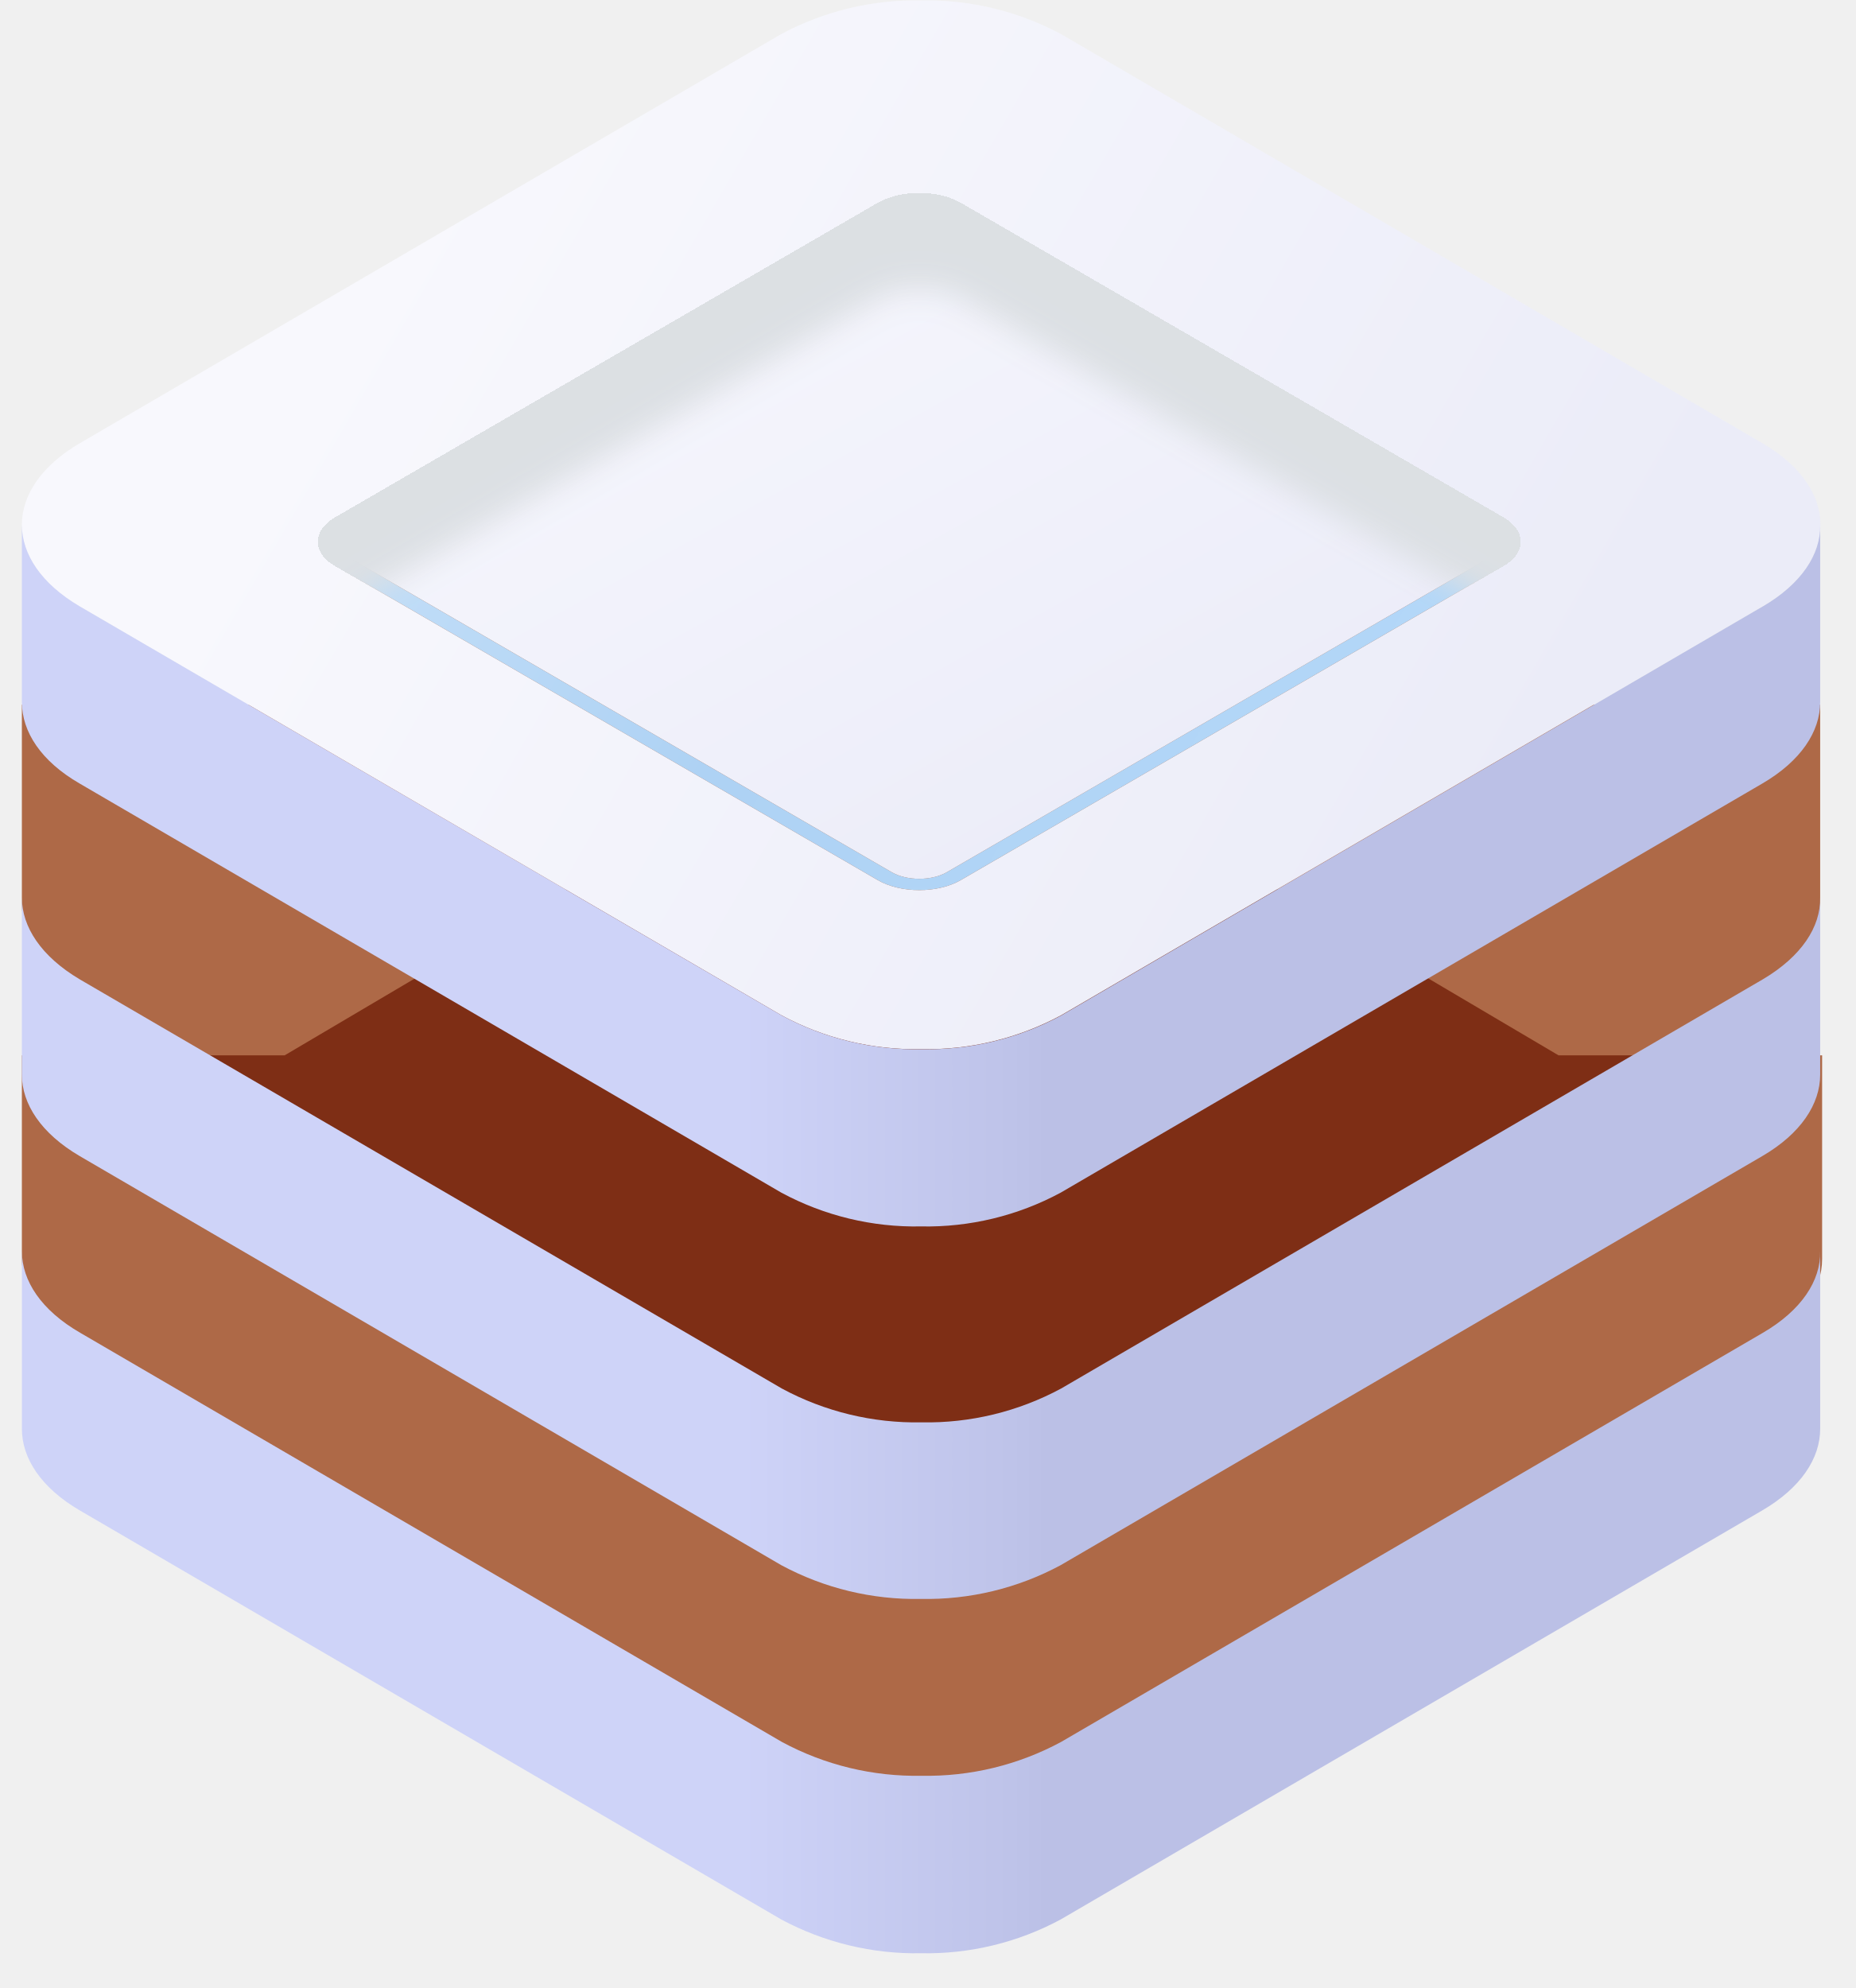
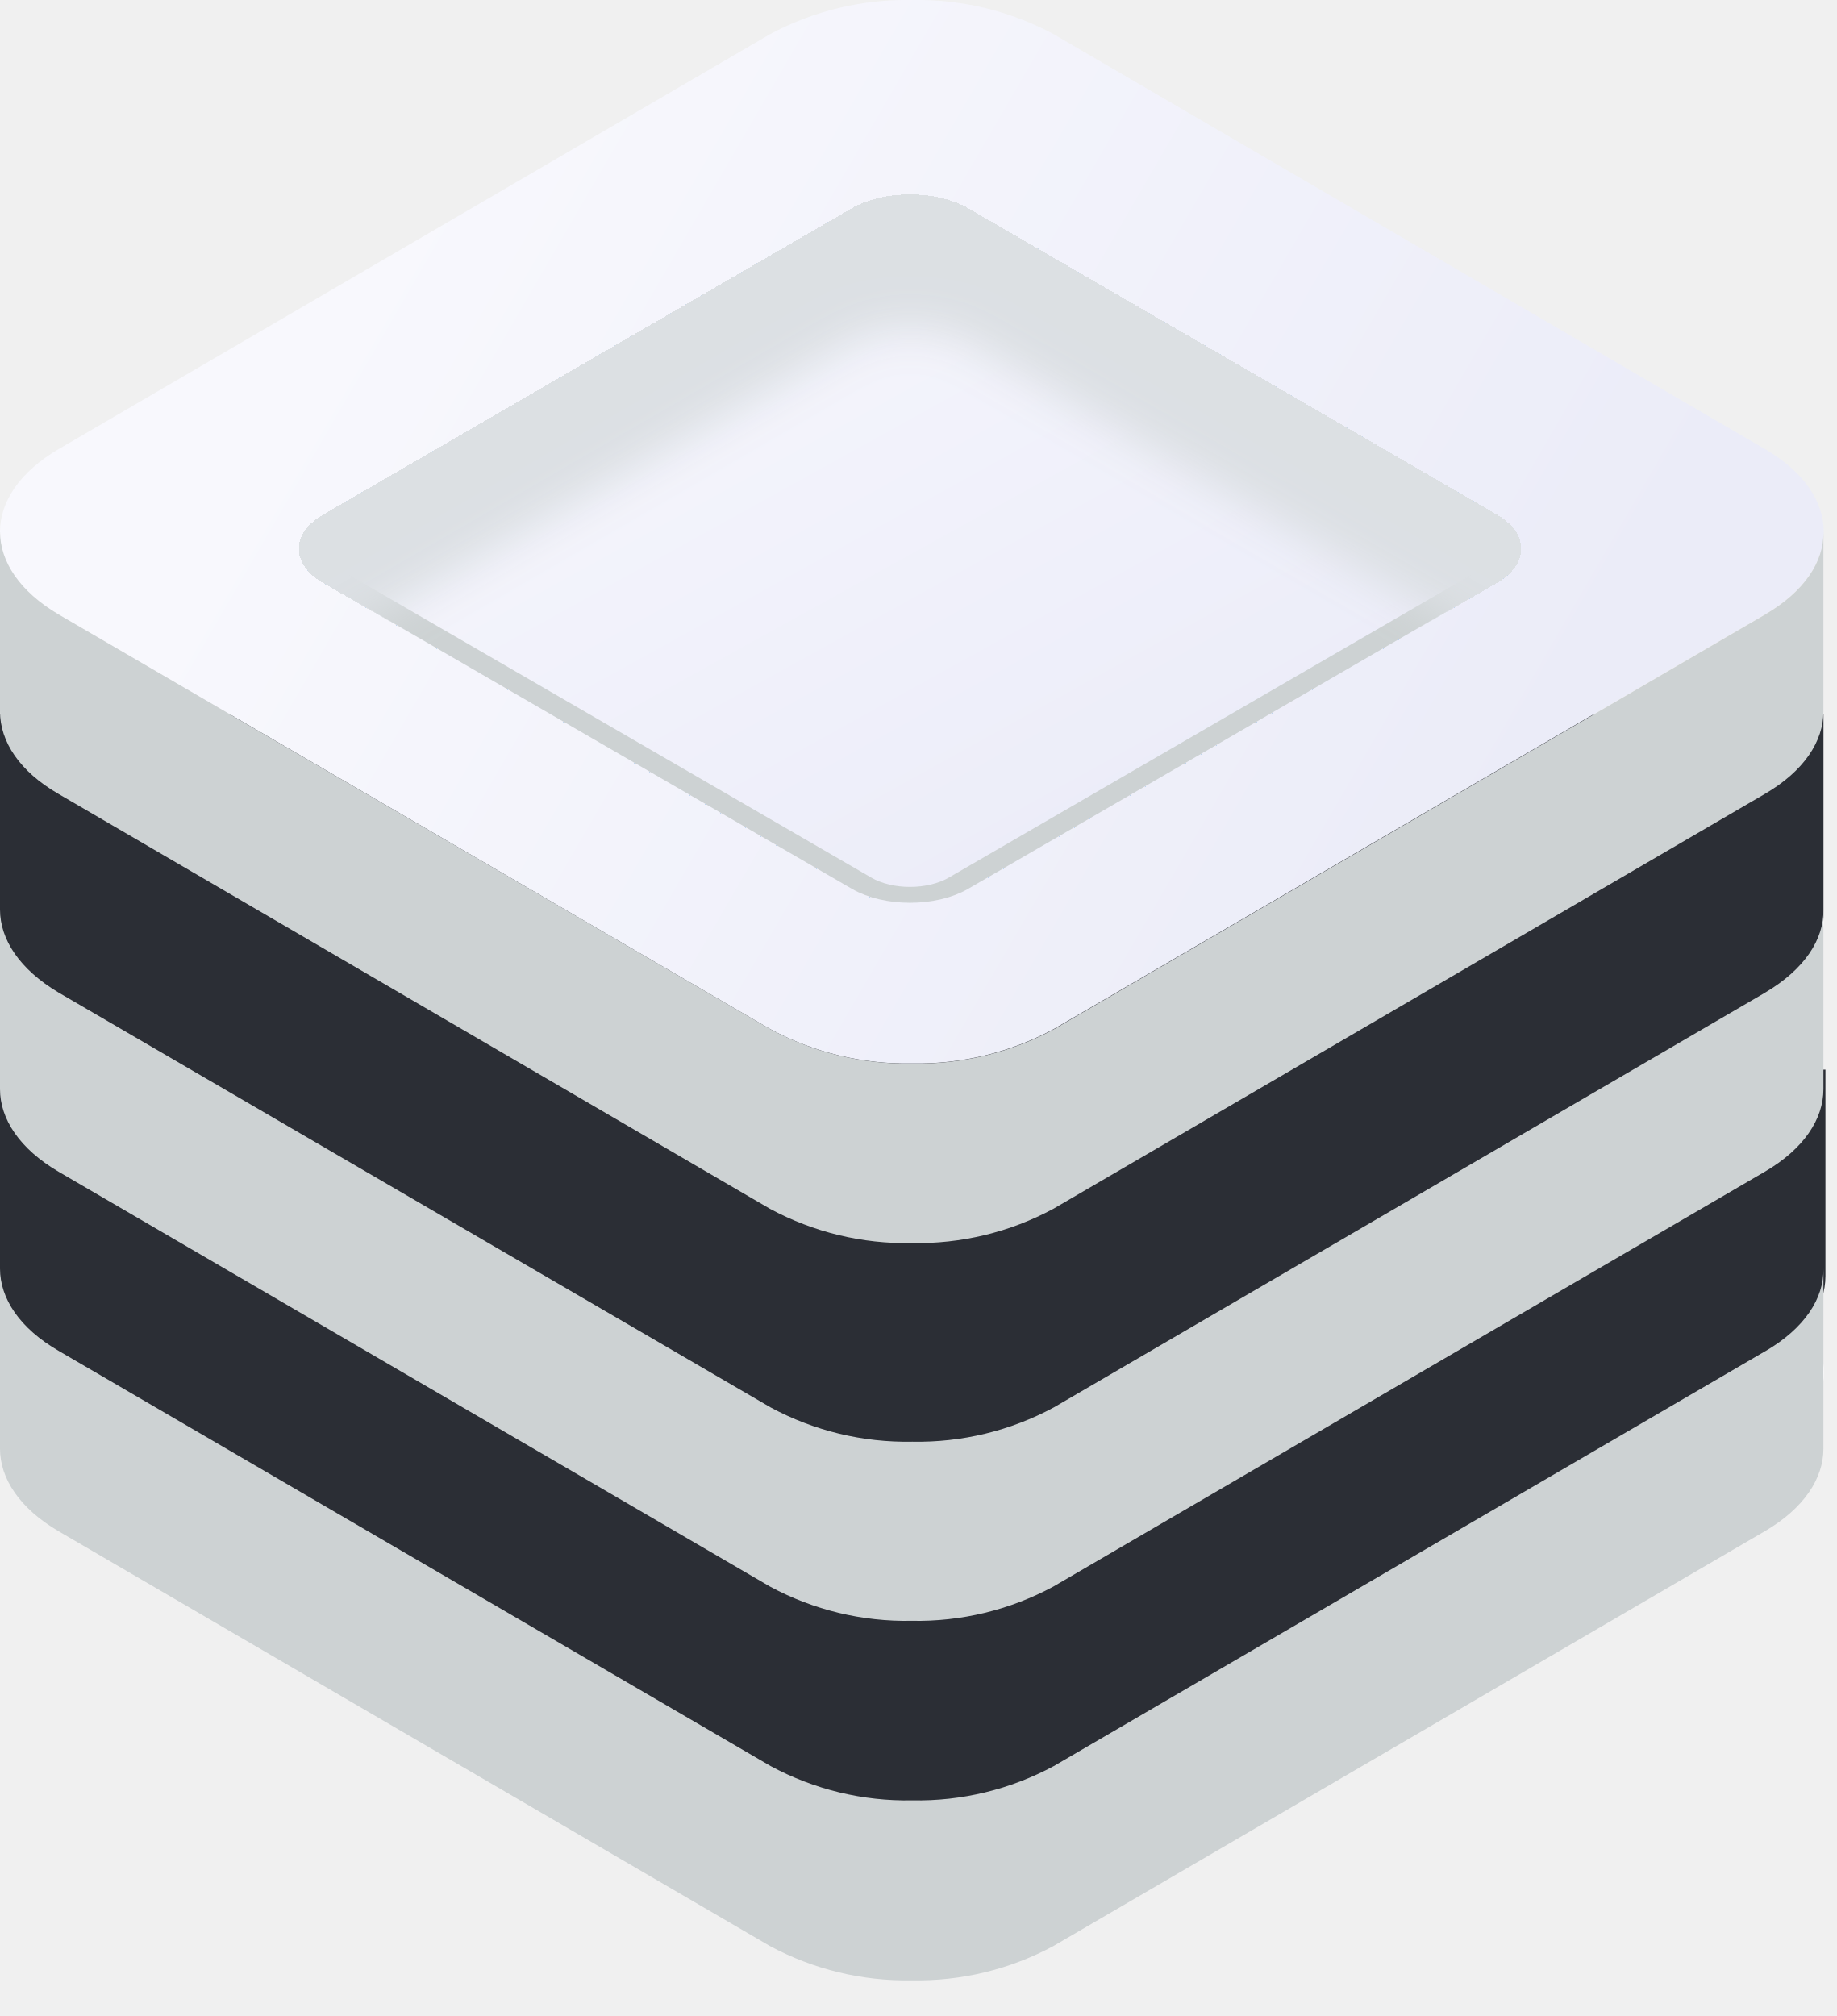
- <svg xmlns="http://www.w3.org/2000/svg" width="42" height="45" fill="none">
-   <path fill="#b9704b" d="m35.278 23.888-11.253-6.645a6.4 6.4 0 0 0-3.164-.77 6.4 6.4 0 0 0-3.163.77L6.444 23.888H.495V28.5c0 .675.44 1.353 1.312 1.863l15.9 9.389a6.36 6.36 0 0 0 3.163.773 6.36 6.36 0 0 0 3.164-.773l15.901-9.389c.873-.514 1.31-1.192 1.31-1.863v-4.612z" style="mix-blend-mode:multiply" />
-   <path fill="url(#a)" d="m39.904 30.169-15.883 9.26a6.4 6.4 0 0 1-3.161.767 6.4 6.4 0 0 1-3.162-.766L1.816 30.169c-.884-.51-1.32-1.178-1.32-1.845v4.02c0 .667.436 1.334 1.307 1.844l15.882 9.261c.973.522 2.061.785 3.162.764a6.4 6.4 0 0 0 3.162-.764l15.882-9.26c.874-.511 1.31-1.178 1.31-1.845v-4.02c.013.667-.424 1.336-1.297 1.845" />
-   <path fill="#b9704b" d="M35.24 15.951 24 9.423a6.44 6.44 0 0 0-3.16-.76 6.44 6.44 0 0 0-3.161.76L6.438 15.951H.495v4.529c0 .663.44 1.33 1.31 1.83l15.883 9.224c.972.52 2.06.782 3.16.76a6.4 6.4 0 0 0 3.16-.76l15.885-9.224c.871-.505 1.308-1.171 1.308-1.83V15.95z" style="mix-blend-mode:multiply" />
-   <path fill="url(#b)" d="M39.904 22.167 24.02 31.43a6.4 6.4 0 0 1-3.161.766 6.4 6.4 0 0 1-3.162-.766L1.803 22.167C.932 21.65.495 20.981.495 20.315v4.009c0 .667.437 1.333 1.308 1.844l15.882 9.261a6.4 6.4 0 0 0 3.162.764 6.4 6.4 0 0 0 3.162-.764l15.882-9.26c.874-.51 1.31-1.178 1.31-1.845v-4.01c.013.668-.424 1.336-1.297 1.853" />
-   <path fill="url(#c)" d="m17.692 22.984-15.889-9.26C.932 13.213.495 12.546.495 11.88c0-.667.437-1.334 1.308-1.845L17.685.771a6.45 6.45 0 0 1 3.168-.762 6.44 6.44 0 0 1 3.162.762l15.882 9.263c.874.51 1.31 1.178 1.31 1.845 0 .666-.436 1.333-1.31 1.844l-15.882 9.261a6.4 6.4 0 0 1-3.162.764 6.4 6.4 0 0 1-3.161-.764" />
-   <path fill="url(#d)" d="M39.904 13.725 24.02 22.987a6.4 6.4 0 0 1-3.161.763 6.4 6.4 0 0 1-3.162-.763L1.803 13.725C.932 13.213.495 12.545.495 11.88v4.01c0 .677.437 1.343 1.308 1.846l15.882 9.26c.972.524 2.06.787 3.162.765a6.4 6.4 0 0 0 3.162-.764l15.882-9.261c.874-.51 1.31-1.176 1.31-1.843v-4.009c.013.663-.424 1.33-1.297 1.842" />
-   <g filter="url(#e)">
-     <rect width="15.638" height="15.638" fill="url(#f)" rx=".722" transform="scale(1.22354 .70918)rotate(-45 23.846 1.465)" />
-     <rect width="15.999" height="15.999" x="-.312" stroke="#b9704b" stroke-width=".361" rx=".902" transform="scale(1.22354 .70918)rotate(-45 23.563 1.396)" />
-     <rect width="15.999" height="15.999" x="-.312" stroke="url(#g)" stroke-width=".361" rx=".902" transform="scale(1.22354 .70918)rotate(-45 23.563 1.396)" />
+ <svg xmlns="http://www.w3.org/2000/svg" width="41" height="45" fill="none" version="1.1" id="svg40">
+   <path fill="#fff" d="m17.195 41.741-15.88-9.26C.436 31.972 0 31.303 0 30.637s.437-1.334 1.308-1.842l15.88-9.263a6.4 6.4 0 0 1 3.168-.753 6.4 6.4 0 0 1 3.161.764l15.88 9.262c.874.509 1.311 1.175 1.311 1.842s-.437 1.336-1.31 1.844l-15.88 9.26a6.4 6.4 0 0 1-3.162.766 6.4 6.4 0 0 1-3.161-.776" id="path1" />
+   <path fill="url(#a)" d="m23.872 41.535 15.532-9.054c.873-.509 1.31-1.177 1.31-1.844s-.437-1.334-1.31-1.842l-15.88-9.263a5.4 5.4 0 0 0-1.392-.542l-1.777-.21v22.765z" id="path2" />
+   <path fill="url(#b)" d="m34.78 23.875-11.253-6.644a6.4 6.4 0 0 0-3.163-.77 6.4 6.4 0 0 0-3.163.77L5.948 23.875H0v4.611c0 .676.44 1.354 1.312 1.864l15.898 9.387a6.36 6.36 0 0 0 3.163.773 6.36 6.36 0 0 0 3.163-.773l15.9-9.387c.872-.515 1.31-1.193 1.31-1.864v-4.61z" id="path3" style="fill:#2b2e35;fill-opacity:1" />
+   <path fill="url(#c)" d="m39.404 30.16-15.88 9.26a6.4 6.4 0 0 1-3.162.767 6.4 6.4 0 0 1-3.161-.766L1.32 30.16C.437 29.652 0 28.982 0 28.316v4.02c0 .666.437 1.333 1.308 1.844l15.88 9.26c.973.522 2.06.785 3.162.764a6.4 6.4 0 0 0 3.161-.764l15.88-9.26c.874-.51 1.31-1.178 1.31-1.844v-4.02c.013.667-.423 1.336-1.297 1.845" id="path4" style="fill:#cdd2d3;fill-opacity:1" />
+   <path fill="#fff" d="M17.195 31.618 1.308 22.366C.437 21.85 0 21.18 0 20.514s.437-1.332 1.308-1.842l15.88-9.263a6.4 6.4 0 0 1 3.168-.757c1.101-.022 2.19.24 3.161.762l15.88 9.262c.874.51 1.311 1.175 1.311 1.842s-.437 1.335-1.31 1.844l-15.88 9.26a6.4 6.4 0 0 1-3.162.766 6.4 6.4 0 0 1-3.161-.77" id="path5" />
+   <path fill="url(#d)" d="m23.872 31.412 15.532-9.045c.873-.509 1.31-1.178 1.31-1.844s-.437-1.332-1.31-1.842l-15.88-9.263a5.4 5.4 0 0 0-1.392-.555l-1.777-.21v22.759z" id="path6" />
+   <path fill="url(#e)" d="m34.742 15.94-11.24-6.527a6.44 6.44 0 0 0-3.16-.76 6.44 6.44 0 0 0-3.16.76l-11.24 6.528H0v4.528c0 .663.439 1.33 1.31 1.83l15.881 9.223c.972.52 2.06.782 3.16.76a6.4 6.4 0 0 0 3.16-.76L39.394 22.3c.871-.505 1.308-1.171 1.308-1.83V15.94z" id="path7" style="fill:#2b2e35;fill-opacity:1" />
+   <path fill="url(#f)" d="m39.404 22.155-15.88 9.26a6.4 6.4 0 0 1-3.162.766 6.4 6.4 0 0 1-3.161-.765l-15.893-9.26C.437 21.637 0 20.97 0 20.302v4.008c0 .667.437 1.334 1.308 1.845l15.88 9.26c.972.523 2.06.786 3.162.764a6.4 6.4 0 0 0 3.161-.764l15.88-9.26c.874-.509 1.31-1.178 1.31-1.844v-4.01c.013.668-.423 1.336-1.297 1.853" id="path8" style="fill:#cdd2d3;fill-opacity:1" />
+   <path fill="url(#g)" d="M17.195 22.974 1.308 13.716C.437 13.203 0 12.536 0 11.869c0-.666.437-1.333 1.308-1.844L17.188.763A6.44 6.44 0 0 1 20.356 0a6.44 6.44 0 0 1 3.161.762l15.88 9.262c.874.51 1.311 1.178 1.311 1.844s-.437 1.334-1.31 1.844l-15.88 9.26a6.4 6.4 0 0 1-3.162.765 6.4 6.4 0 0 1-3.161-.764" id="path9" />
+   <g filter="url(#h)" id="g10">
+     <rect width="15.636" height="15.636" fill="url(#i)" rx="1" transform="scale(1.22354 .70918)rotate(-45 23.624 1.943)" id="rect9" />
+     <rect width="16.136" height="16.136" x="-.433" stroke="url(#j)" stroke-width=".5" rx="1.25" transform="scale(1.22354 .70918)rotate(-45 23.23 1.847)" id="rect10" />
  </g>
-   <defs>
-     <linearGradient id="a" x1=".495" x2="41.214" y1="36.269" y2="36.269" gradientUnits="userSpaceOnUse">
-       <stop offset=".4" stop-color="#CED3F8" />
-       <stop offset=".55" stop-color="#BEC3E9" />
-       <stop offset=".57" stop-color="#BBC0E6" />
+   <path fill="url(#k)" d="m39.404 13.715-15.88 9.26a6.4 6.4 0 0 1-3.162.764 6.4 6.4 0 0 1-3.161-.763l-15.893-9.26C.437 13.202 0 12.535 0 11.868v4.009c0 .677.437 1.344 1.308 1.846l15.88 9.26c.972.523 2.06.786 3.162.764a6.4 6.4 0 0 0 3.161-.764l15.88-9.26c.874-.508 1.31-1.175 1.31-1.842v-4.009c.013.663-.423 1.33-1.297 1.842" id="path10" style="fill:#cdd2d3;fill-opacity:1" />
+   <defs id="defs40">
+     <linearGradient id="a" x1="20.355" x2="40.714" y1="30.152" y2="30.152" gradientUnits="userSpaceOnUse">
+       <stop stop-color="#C4CAE9" id="stop10" />
+       <stop offset="1" stop-color="#fff" id="stop11" />
    </linearGradient>
-     <linearGradient id="b" x1=".495" x2="41.214" y1="28.259" y2="28.259" gradientUnits="userSpaceOnUse">
-       <stop offset=".4" stop-color="#CED3F8" />
-       <stop offset=".55" stop-color="#BEC3E9" />
-       <stop offset=".57" stop-color="#BBC0E6" />
+     <linearGradient id="b" x1="-.009" x2="40.736" y1="28.486" y2="28.486" gradientUnits="userSpaceOnUse">
+       <stop offset=".4" stop-color="#3182CE" id="stop12" />
+       <stop offset=".44" stop-color="#3182CE" id="stop13" />
+       <stop offset=".54" stop-color="#3182CE" id="stop14" />
+       <stop offset=".57" stop-color="#3182CE" id="stop15" />
    </linearGradient>
-     <linearGradient id="c" x1="8.959" x2="33.529" y1="5.284" y2="19.531" gradientUnits="userSpaceOnUse">
-       <stop stop-color="#F8F8FD" />
-       <stop offset="1" stop-color="#EBECF8" />
+     <linearGradient id="c" x1="0" x2="40.714" y1="36.26" y2="36.26" gradientUnits="userSpaceOnUse">
+       <stop offset=".4" stop-color="#CED3F8" id="stop16" />
+       <stop offset=".55" stop-color="#BEC3E9" id="stop17" />
+       <stop offset=".57" stop-color="#BBC0E6" id="stop18" />
    </linearGradient>
-     <linearGradient id="d" x1=".495" x2="41.214" y1="19.823" y2="19.823" gradientUnits="userSpaceOnUse">
-       <stop offset=".4" stop-color="#CED3F8" />
-       <stop offset=".55" stop-color="#BEC3E9" />
-       <stop offset=".57" stop-color="#BBC0E6" />
+     <linearGradient id="d" x1="20.355" x2="40.714" y1="20.031" y2="20.031" gradientUnits="userSpaceOnUse">
+       <stop stop-color="#C4CAE9" id="stop19" />
+       <stop offset="1" stop-color="#fff" id="stop20" />
    </linearGradient>
-     <linearGradient id="f" x1="7.929" x2="7.339" y1="-4.366" y2="20.256" gradientUnits="userSpaceOnUse">
-       <stop stop-color="#F7F7FD" />
-       <stop offset="1" stop-color="#EAEBF8" />
+     <linearGradient id="e" x1="-.009" x2="40.693" y1="20.471" y2="20.471" gradientUnits="userSpaceOnUse">
+       <stop offset=".4" stop-color="#3182CE" id="stop21" />
+       <stop offset=".44" stop-color="#3182CE" id="stop22" />
+       <stop offset=".54" stop-color="#3182CE" id="stop23" />
+       <stop offset=".57" stop-color="#3182CE" id="stop24" />
    </linearGradient>
-     <linearGradient id="g" x1=".007" x2="9.4" y1="-.046" y2="18.743" gradientUnits="userSpaceOnUse">
-       <stop stop-color="#C4DFF8" />
-       <stop offset=".438" stop-color="#AED2F4" />
-       <stop offset="1" stop-color="#B3D7F8" />
+     <linearGradient id="f" x1="0" x2="40.714" y1="28.247" y2="28.247" gradientUnits="userSpaceOnUse">
+       <stop offset=".4" stop-color="#CED3F8" id="stop25" />
+       <stop offset=".55" stop-color="#BEC3E9" id="stop26" />
+       <stop offset=".57" stop-color="#BBC0E6" id="stop27" />
    </linearGradient>
-     <filter id="e" width="27.21" height="16.493" x="7.203" y="4.377" color-interpolation-filters="sRGB" filterUnits="userSpaceOnUse">
-       <feFlood flood-opacity="0" result="BackgroundImageFix" />
-       <feColorMatrix in="SourceAlpha" result="hardAlpha" values="0 0 0 0 0 0 0 0 0 0 0 0 0 0 0 0 0 0 127 0" />
-       <feOffset />
-       <feComposite in2="hardAlpha" operator="out" />
-       <feColorMatrix values="0 0 0 0 0.192 0 0 0 0 0.51 0 0 0 0 0.808 0 0 0 1 0" />
-       <feBlend in2="BackgroundImageFix" result="effect1_dropShadow_689_22434" />
-       <feBlend in="SourceGraphic" in2="effect1_dropShadow_689_22434" result="shape" />
-       <feColorMatrix in="SourceAlpha" result="hardAlpha" values="0 0 0 0 0 0 0 0 0 0 0 0 0 0 0 0 0 0 127 0" />
-       <feOffset dy="2.165" />
-       <feGaussianBlur stdDeviation=".361" />
-       <feComposite in2="hardAlpha" k2="-1" k3="1" operator="arithmetic" />
-       <feColorMatrix values="0 0 0 0 0.862 0 0 0 0 0.877 0 0 0 0 0.892 0 0 0 1 0" />
-       <feBlend in2="shape" result="effect2_innerShadow_689_22434" />
+     <linearGradient id="g" x1="8.463" x2="33.031" y1="5.276" y2="19.521" gradientUnits="userSpaceOnUse">
+       <stop stop-color="#F8F8FD" id="stop28" />
+       <stop offset="1" stop-color="#EBECF8" id="stop29" />
+     </linearGradient>
+     <linearGradient id="i" x1="7.928" x2="7.339" y1="-4.366" y2="20.254" gradientUnits="userSpaceOnUse">
+       <stop stop-color="#F7F7FD" id="stop30" />
+       <stop offset="1" stop-color="#EAEBF8" id="stop31" />
+     </linearGradient>
+     <linearGradient id="j" x1=".007" x2="9.399" y1="-.046" y2="18.741" gradientUnits="userSpaceOnUse">
+       <stop stop-color="#cdd2d3" id="stop32" />
+       <stop offset=".438" stop-color="#cdd2d3" id="stop33" />
+       <stop offset="1" stop-color="#cdd2d3" id="stop34" />
+     </linearGradient>
+     <linearGradient id="k" x1="0" x2="40.714" y1="19.813" y2="19.813" gradientUnits="userSpaceOnUse">
+       <stop offset=".4" stop-color="#CED3F8" id="stop35" />
+       <stop offset=".55" stop-color="#BEC3E9" id="stop36" />
+       <stop offset=".57" stop-color="#BBC0E6" id="stop37" />
+     </linearGradient>
+     <filter id="h" width="27.266" height="16.804" x="6.68" y="4.348" color-interpolation-filters="sRGB" filterUnits="userSpaceOnUse">
+       <feFlood flood-opacity="0" result="BackgroundImageFix" id="feFlood37" />
+       <feColorMatrix in="SourceAlpha" result="hardAlpha" values="0 0 0 0 0 0 0 0 0 0 0 0 0 0 0 0 0 0 127 0" id="feColorMatrix37" />
+       <feOffset id="feOffset37" />
+       <feComposite in2="hardAlpha" operator="out" id="feComposite37" />
+       <feColorMatrix values="0 0 0 0 0.192 0 0 0 0 0.51 0 0 0 0 0.808 0 0 0 1 0" id="feColorMatrix38" />
+       <feBlend in2="BackgroundImageFix" result="effect1_dropShadow_1921_28430" id="feBlend38" />
+       <feBlend in="SourceGraphic" in2="effect1_dropShadow_1921_28430" result="shape" id="feBlend39" />
+       <feColorMatrix in="SourceAlpha" result="hardAlpha" values="0 0 0 0 0 0 0 0 0 0 0 0 0 0 0 0 0 0 127 0" id="feColorMatrix39" />
+       <feOffset dy="3" id="feOffset39" />
+       <feGaussianBlur stdDeviation=".5" id="feGaussianBlur39" />
+       <feComposite in2="hardAlpha" k2="-1" k3="1" operator="arithmetic" id="feComposite39" />
+       <feColorMatrix values="0 0 0 0 0.862 0 0 0 0 0.877 0 0 0 0 0.892 0 0 0 1 0" id="feColorMatrix40" />
+       <feBlend in2="shape" result="effect2_innerShadow_1921_28430" id="feBlend40" />
    </filter>
  </defs>
</svg>
